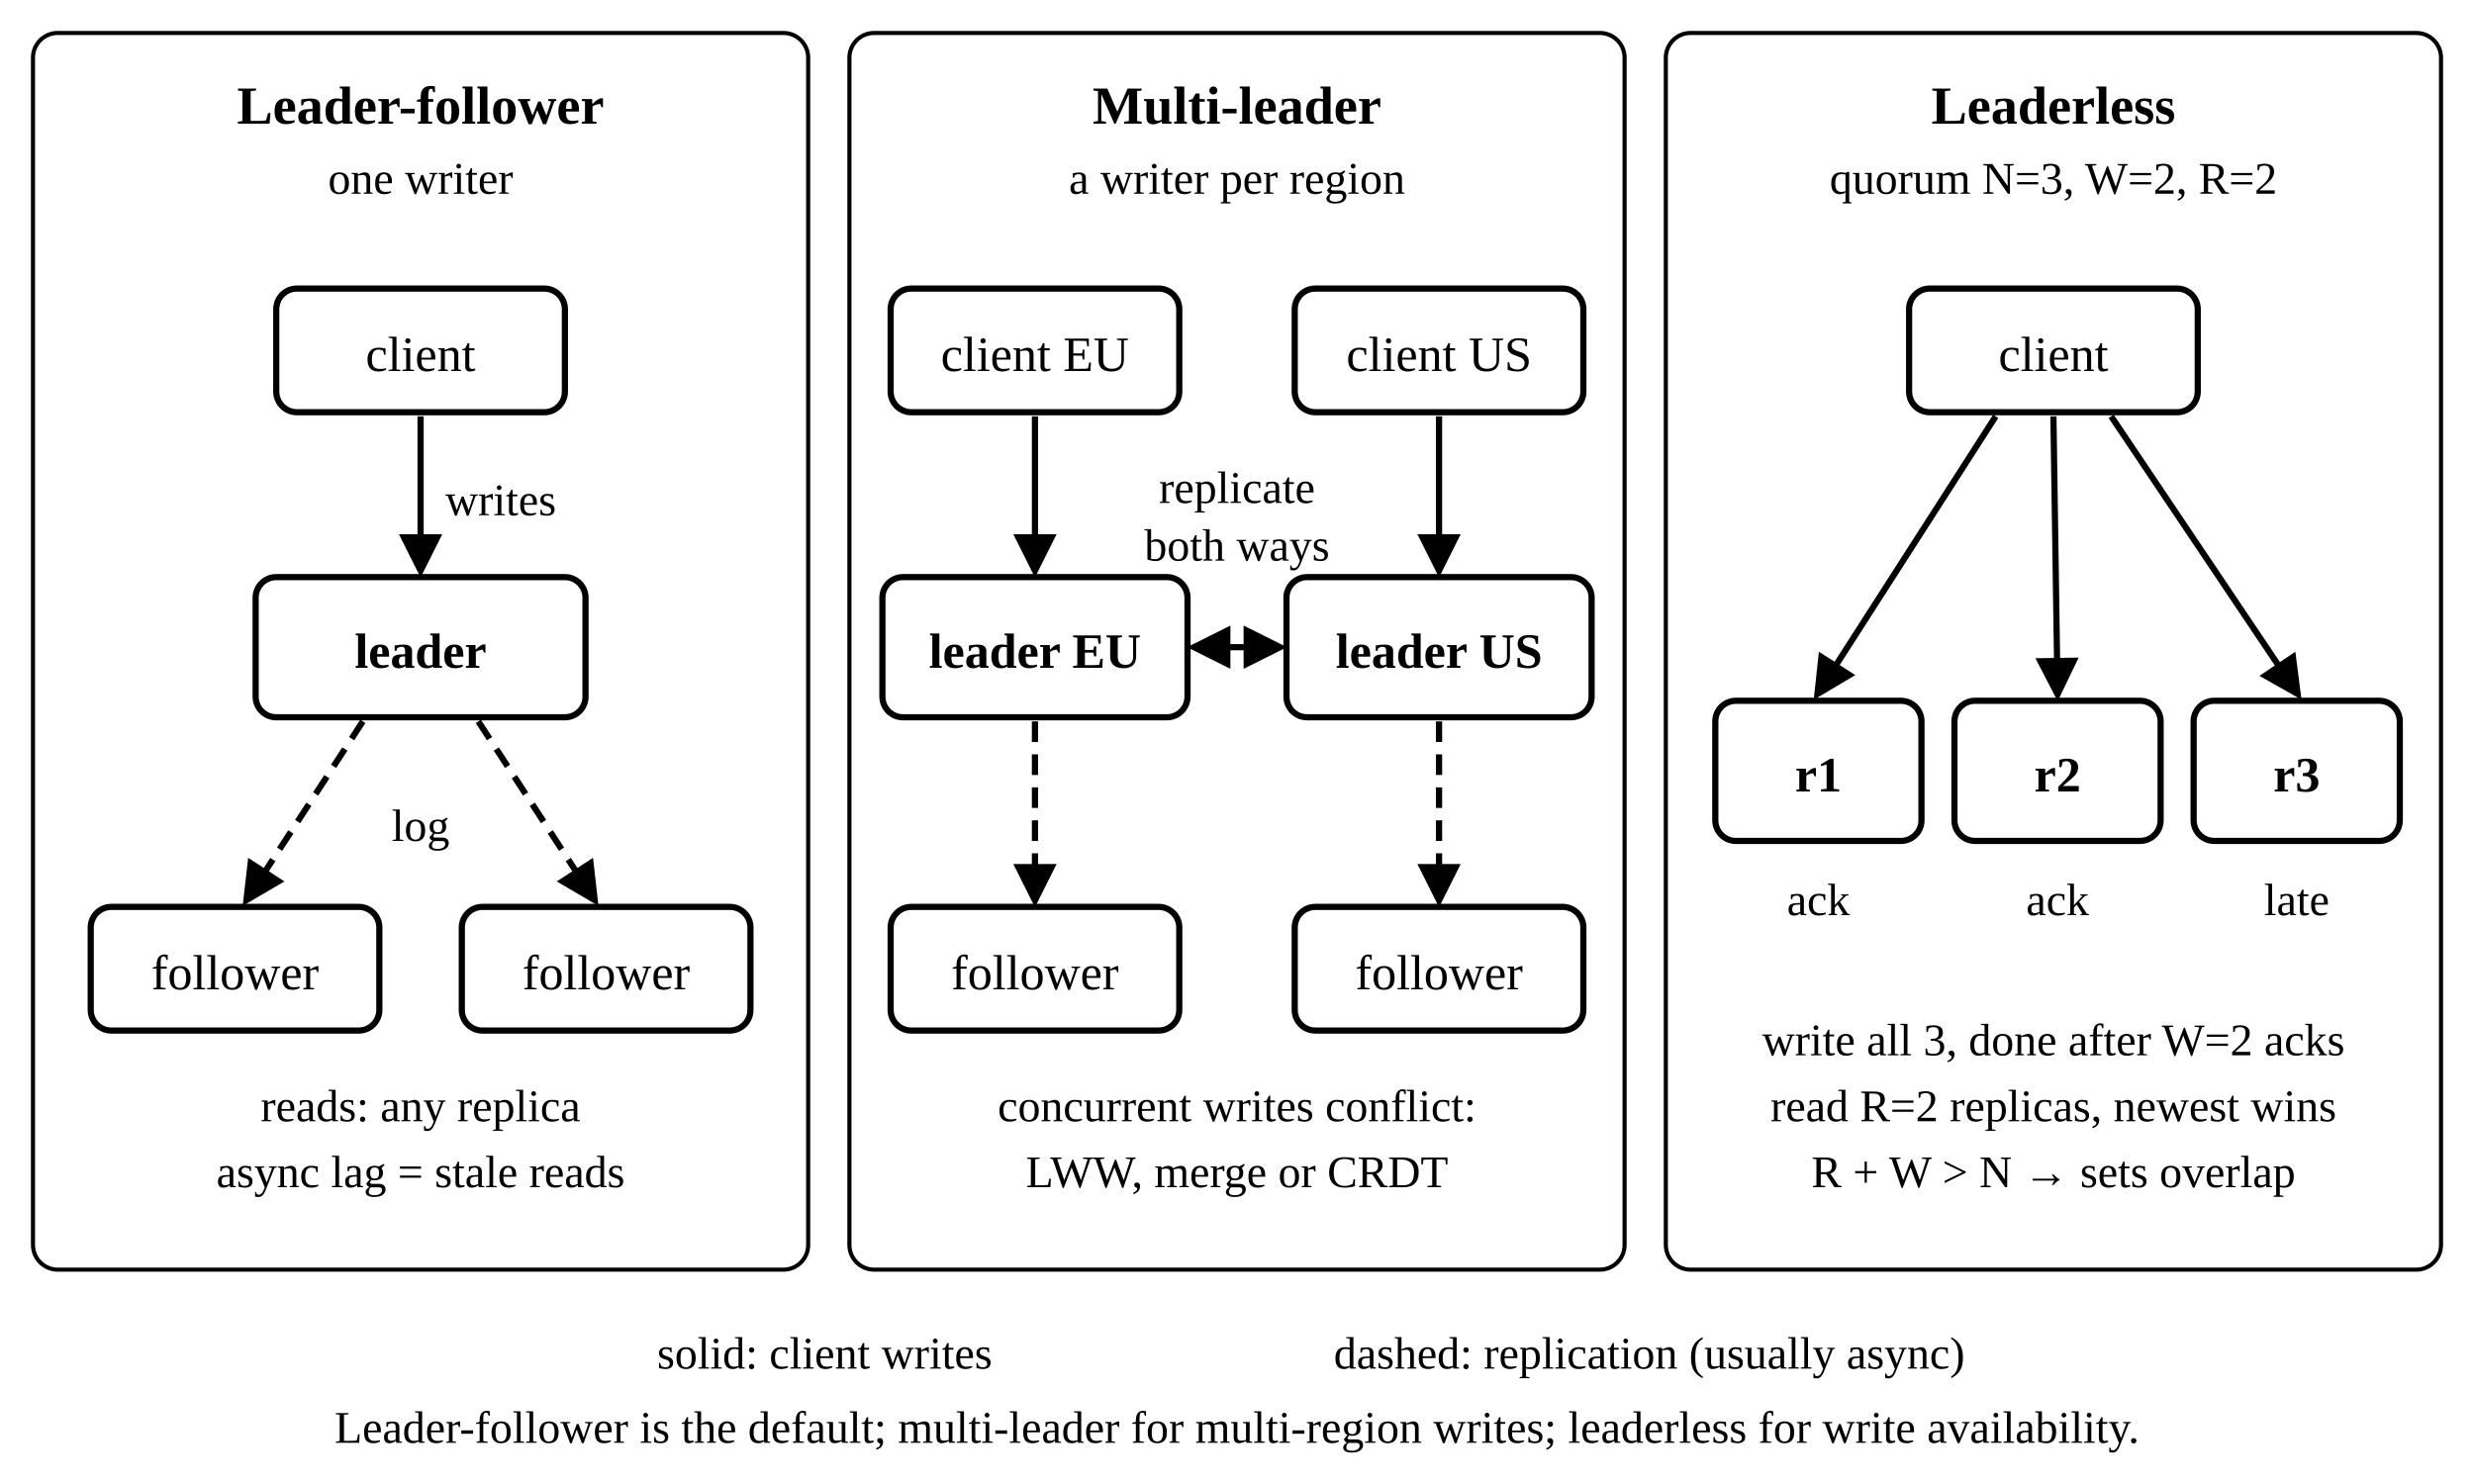
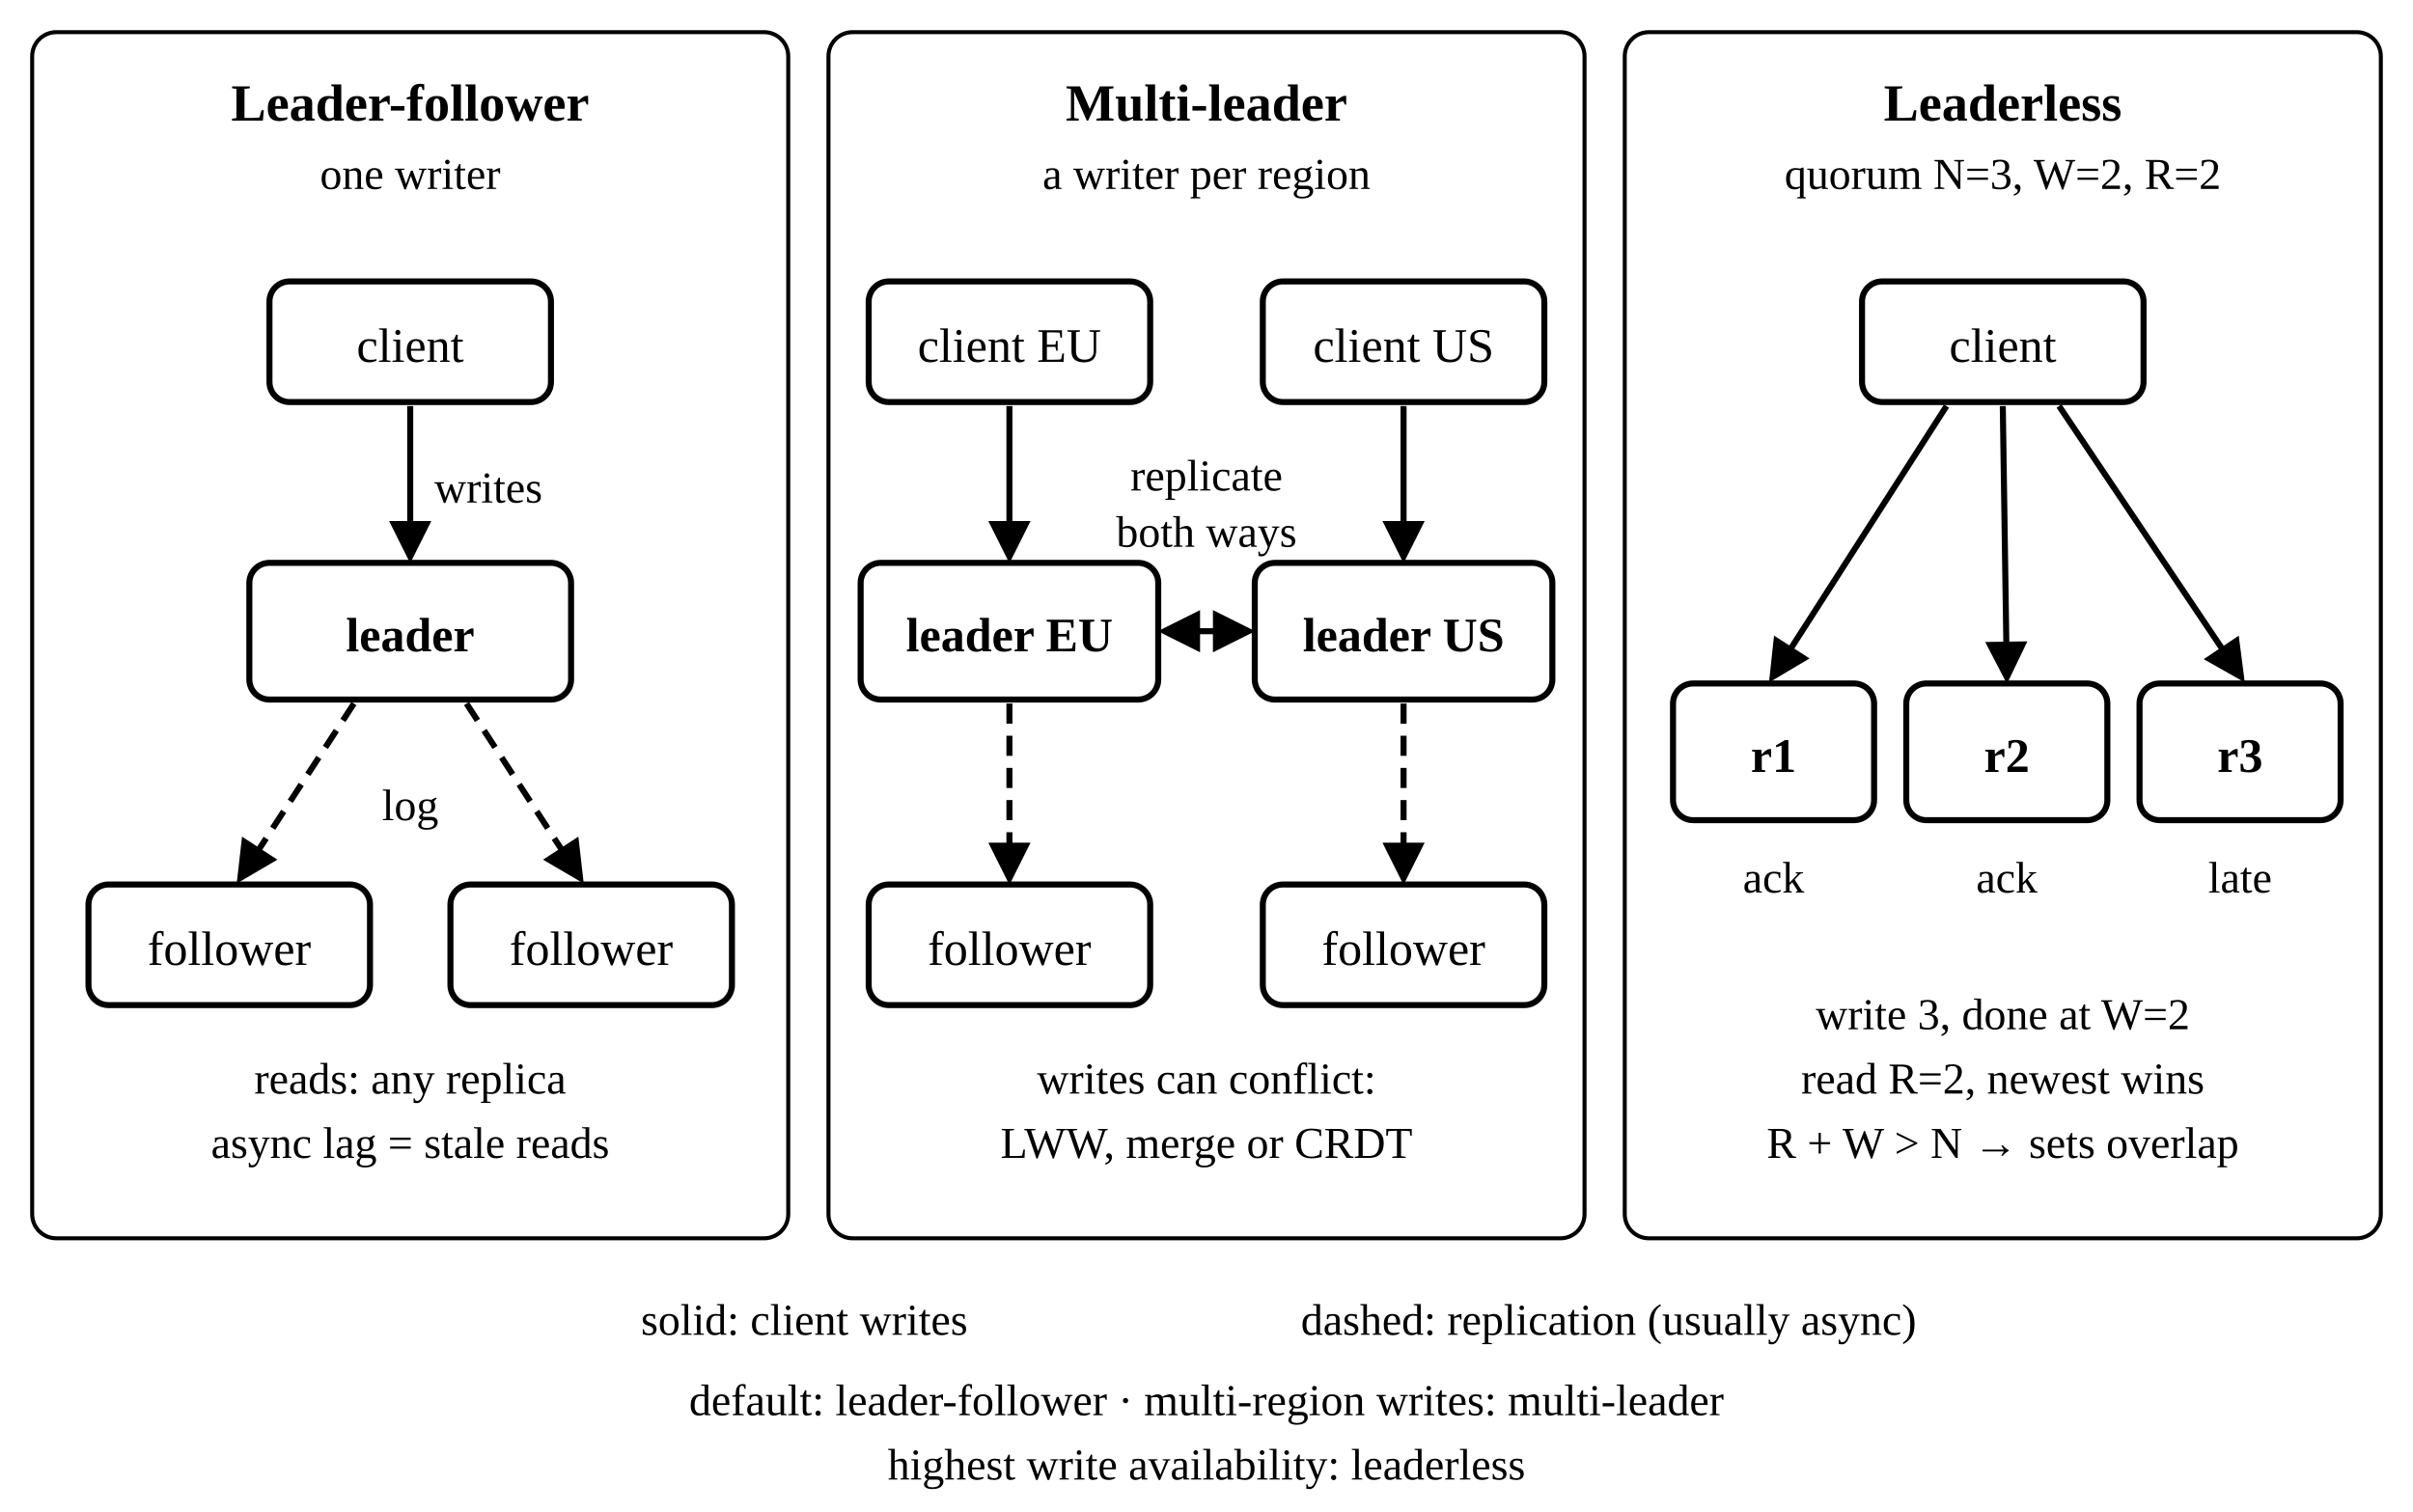
- <svg xmlns="http://www.w3.org/2000/svg" viewBox="0 0 600 360" fill="none" stroke="currentColor">
+ <svg xmlns="http://www.w3.org/2000/svg" viewBox="0 0 600 376" fill="none" stroke="currentColor">
  <defs>
    <marker id="sd-replication-arrow" viewBox="0 0 10 10" refX="8" refY="5" markerWidth="7" markerHeight="7" orient="auto-start-reverse">
      <path d="M0 0 L10 5 L0 10 z" fill="currentColor" stroke="none" />
    </marker>
  </defs>
  <rect class="d-muted" x="8" y="8" width="188" height="300" rx="6" stroke-width="1" />
  <rect class="d-muted" x="206" y="8" width="188" height="300" rx="6" stroke-width="1" />
  <rect class="d-muted" x="404" y="8" width="188" height="300" rx="6" stroke-width="1" />
  <rect class="d-bg" x="67" y="70" width="70" height="30" rx="5" stroke-width="1.5" />
  <rect class="d-fill-0 d-tint d-stroke-0" x="62" y="140" width="80" height="34" rx="5" stroke-width="1.5" />
  <path stroke-width="1.5" d="M102 101 V 138" marker-end="url(#sd-replication-arrow)" />
  <rect class="d-chip" x="22" y="220" width="70" height="30" rx="5" stroke-width="1.5" />
  <rect class="d-chip" x="112" y="220" width="70" height="30" rx="5" stroke-width="1.5" />
  <path stroke-width="1.5" stroke-dasharray="5 3" d="M88 175 L 60 218" marker-end="url(#sd-replication-arrow)" />
  <path stroke-width="1.5" stroke-dasharray="5 3" d="M116 175 L 144 218" marker-end="url(#sd-replication-arrow)" />
  <rect class="d-bg" x="216" y="70" width="70" height="30" rx="5" stroke-width="1.5" />
  <rect class="d-bg" x="314" y="70" width="70" height="30" rx="5" stroke-width="1.5" />
  <rect class="d-fill-0 d-tint d-stroke-0" x="214" y="140" width="74" height="34" rx="5" stroke-width="1.5" />
  <rect class="d-fill-1 d-tint d-stroke-1" x="312" y="140" width="74" height="34" rx="5" stroke-width="1.5" />
  <path stroke-width="1.5" d="M251 101 V 138" marker-end="url(#sd-replication-arrow)" />
  <path stroke-width="1.5" d="M349 101 V 138" marker-end="url(#sd-replication-arrow)" />
  <path stroke-width="1.5" stroke-dasharray="5 3" d="M290 157 H 310" marker-start="url(#sd-replication-arrow)" marker-end="url(#sd-replication-arrow)" />
  <rect class="d-chip" x="216" y="220" width="70" height="30" rx="5" stroke-width="1.5" />
  <rect class="d-chip" x="314" y="220" width="70" height="30" rx="5" stroke-width="1.5" />
  <path stroke-width="1.5" stroke-dasharray="5 3" d="M251 175 V 218" marker-end="url(#sd-replication-arrow)" />
  <path stroke-width="1.5" stroke-dasharray="5 3" d="M349 175 V 218" marker-end="url(#sd-replication-arrow)" />
  <rect class="d-bg" x="463" y="70" width="70" height="30" rx="5" stroke-width="1.5" />
  <rect class="d-fill-2 d-tint d-stroke-2" x="416" y="170" width="50" height="34" rx="5" stroke-width="1.5" />
  <path stroke-width="1.5" d="M484 101 L 441 168" marker-end="url(#sd-replication-arrow)" />
  <rect class="d-fill-2 d-tint d-stroke-2" x="474" y="170" width="50" height="34" rx="5" stroke-width="1.5" />
  <path stroke-width="1.5" d="M498 101 L 499 168" marker-end="url(#sd-replication-arrow)" />
  <rect class="d-chip" x="532" y="170" width="50" height="34" rx="5" stroke-width="1.5" />
  <path class="d-muted" stroke-width="1.5" d="M512 101 L 557 168" marker-end="url(#sd-replication-arrow)" />
  <g fill="currentColor" stroke="none">
    <text x="102" y="30" font-size="13" text-anchor="middle" font-weight="600">Leader-follower</text>
    <text x="102" y="47" font-size="11" text-anchor="middle" class="d-muted">one writer</text>
    <text x="300" y="30" font-size="13" text-anchor="middle" font-weight="600">Multi-leader</text>
    <text x="300" y="47" font-size="11" text-anchor="middle" class="d-muted">a writer per region</text>
    <text x="498" y="30" font-size="13" text-anchor="middle" font-weight="600">Leaderless</text>
    <text x="498" y="47" font-size="11" text-anchor="middle" class="d-muted">quorum N=3, W=2, R=2</text>
    <text x="102" y="90" font-size="12" text-anchor="middle">client</text>
    <text x="102" y="162" font-size="12" text-anchor="middle" class="d-fill-0" font-weight="600">leader</text>
    <text x="108" y="125" font-size="11" text-anchor="start">writes</text>
    <text x="57" y="240" font-size="12" text-anchor="middle">follower</text>
    <text x="147" y="240" font-size="12" text-anchor="middle">follower</text>
    <text x="102" y="272" font-size="11" text-anchor="middle">reads: any replica</text>
    <text x="102" y="288" font-size="11" text-anchor="middle" class="d-muted">async lag = stale reads</text>
    <text x="102" y="204" font-size="11" text-anchor="middle" class="d-muted">log</text>
    <text x="251" y="90" font-size="12" text-anchor="middle">client EU</text>
    <text x="349" y="90" font-size="12" text-anchor="middle">client US</text>
    <text x="251" y="162" font-size="12" text-anchor="middle" class="d-fill-0" font-weight="600">leader EU</text>
    <text x="349" y="162" font-size="12" text-anchor="middle" class="d-fill-1" font-weight="600">leader US</text>
    <text x="251" y="240" font-size="12" text-anchor="middle">follower</text>
    <text x="349" y="240" font-size="12" text-anchor="middle">follower</text>
    <text x="300" y="122" font-size="11" text-anchor="middle" class="d-muted">replicate</text>
    <text x="300" y="136" font-size="11" text-anchor="middle" class="d-muted">both ways</text>
-     <text x="300" y="272" font-size="11" text-anchor="middle">concurrent writes conflict:</text>
+     <text x="300" y="272" font-size="11" text-anchor="middle">writes can conflict:</text>
    <text x="300" y="288" font-size="11" text-anchor="middle" class="d-muted">LWW, merge or CRDT</text>
    <text x="498" y="90" font-size="12" text-anchor="middle">client</text>
    <text x="441" y="192" font-size="12" text-anchor="middle" font-weight="600">r1</text>
    <text x="441" y="222" font-size="11" text-anchor="middle" class="d-fill-2">ack</text>
    <text x="499" y="192" font-size="12" text-anchor="middle" font-weight="600">r2</text>
    <text x="499" y="222" font-size="11" text-anchor="middle" class="d-fill-2">ack</text>
    <text x="557" y="192" font-size="12" text-anchor="middle" font-weight="600">r3</text>
    <text x="557" y="222" font-size="11" text-anchor="middle" class="d-muted">late</text>
-     <text x="498" y="256" font-size="11" text-anchor="middle">write all 3, done after W=2 acks</text>
-     <text x="498" y="272" font-size="11" text-anchor="middle">read R=2 replicas, newest wins</text>
+     <text x="498" y="256" font-size="11" text-anchor="middle">write 3, done at W=2</text>
+     <text x="498" y="272" font-size="11" text-anchor="middle">read R=2, newest wins</text>
    <text x="498" y="288" font-size="11" text-anchor="middle" class="d-muted">R + W &gt; N → sets overlap</text>
    <text x="200" y="332" font-size="11" text-anchor="middle" class="d-muted">solid: client writes</text>
    <text x="400" y="332" font-size="11" text-anchor="middle" class="d-muted">dashed: replication (usually async)</text>
-     <text x="300" y="350" font-size="11" text-anchor="middle" class="d-muted">Leader-follower is the default; multi-leader for multi-region writes; leaderless for write availability.</text>
+     <text x="300" y="352" font-size="11" text-anchor="middle" class="d-muted">default: leader-follower · multi-region writes: multi-leader</text>
+     <text x="300" y="368" font-size="11" text-anchor="middle" class="d-muted">highest write availability: leaderless</text>
  </g>
</svg>
